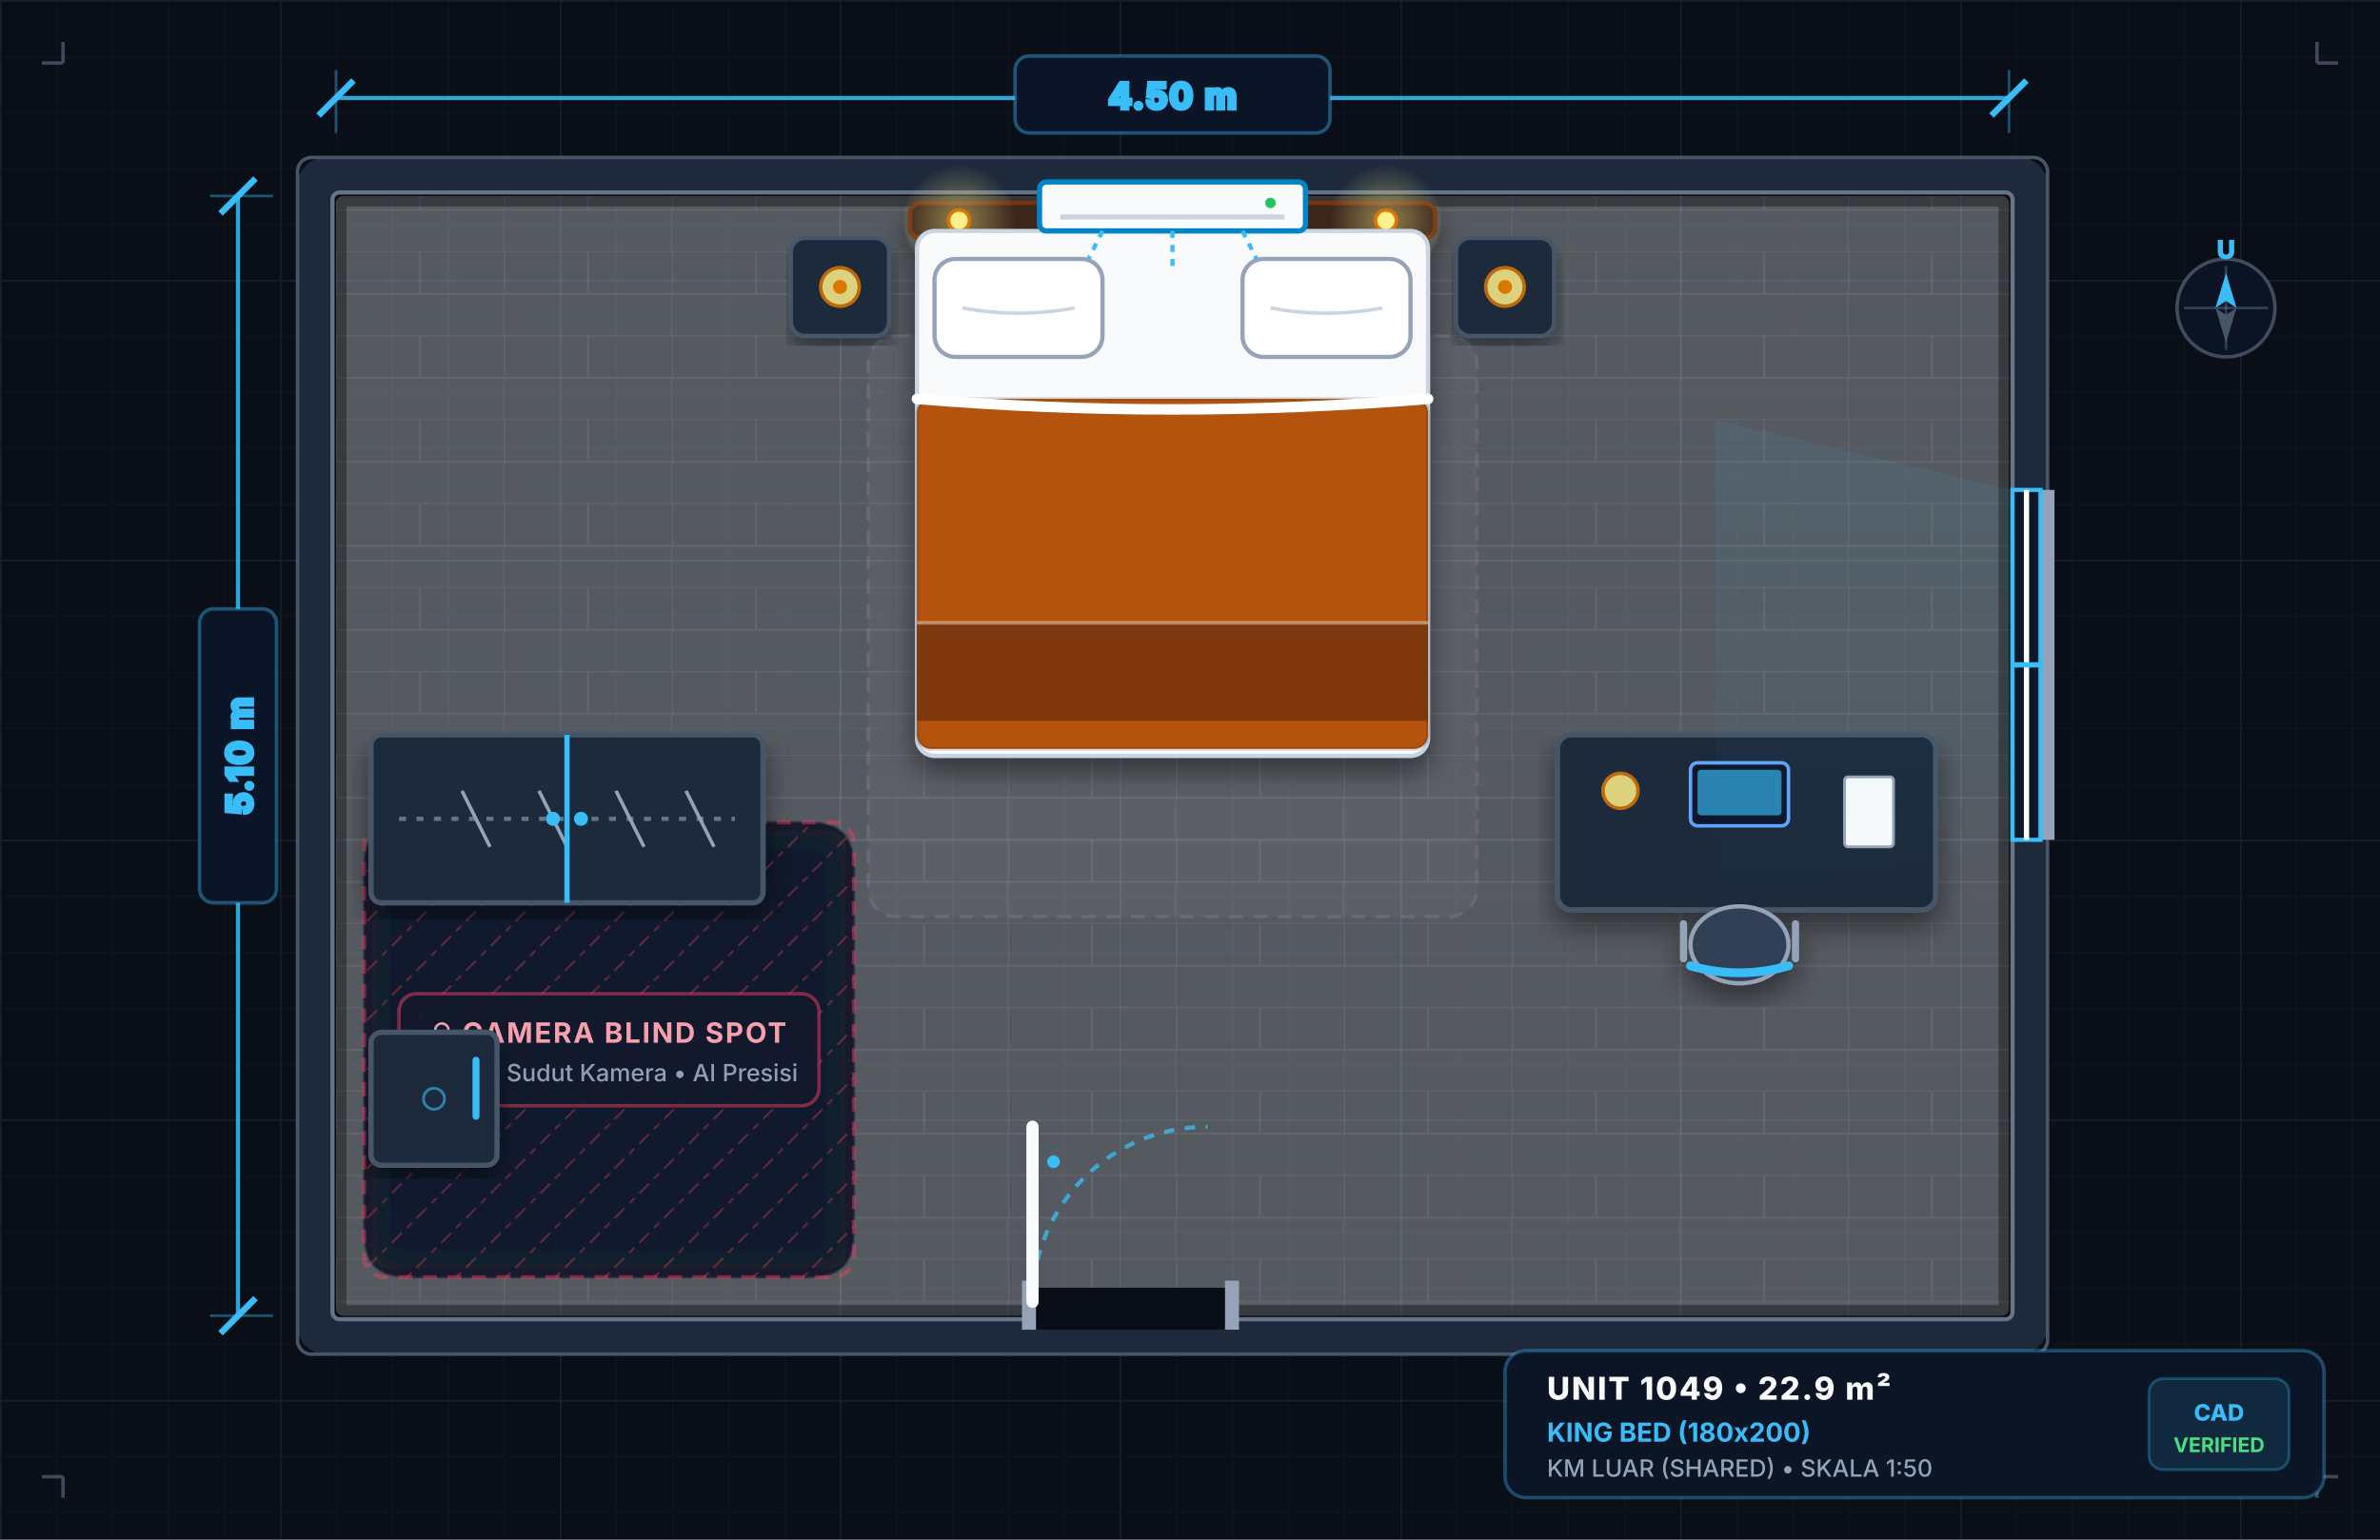
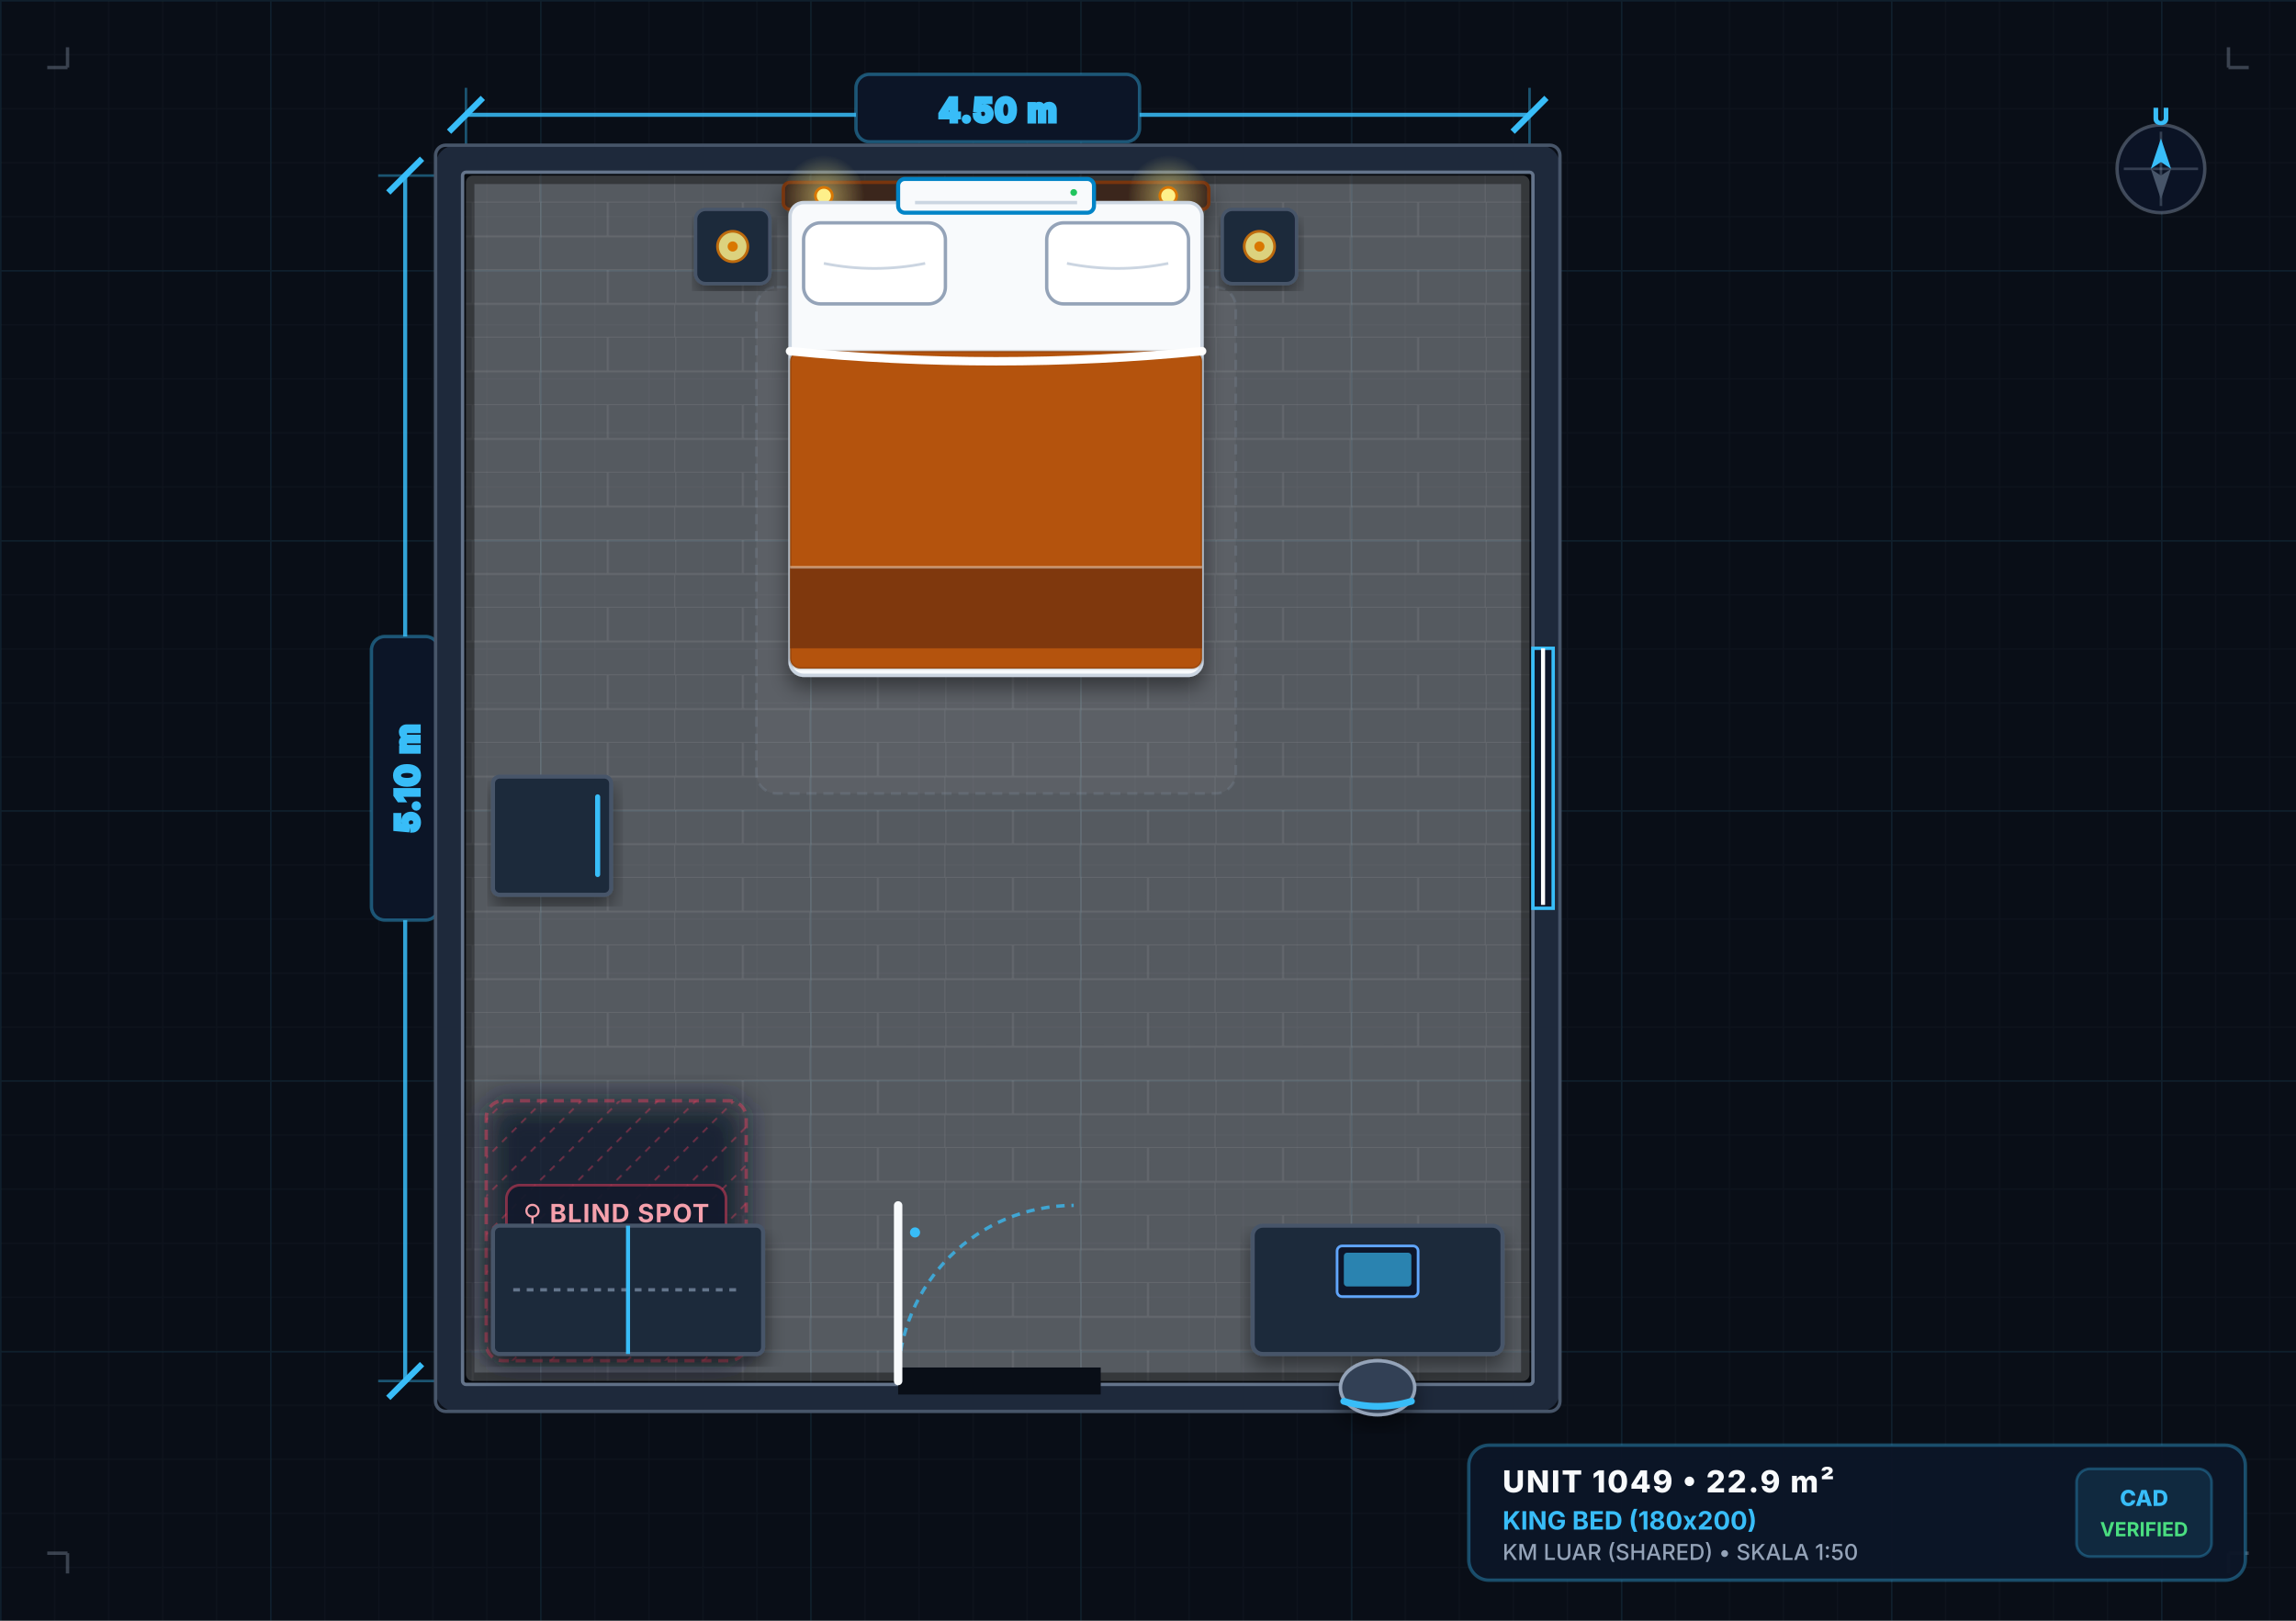
- <svg xmlns="http://www.w3.org/2000/svg" viewBox="0 0 680 440" width="100%" height="100%" style="background:#090e17; border-radius:14px; font-family:'Inter',system-ui,-apple-system,sans-serif;">
+ <svg xmlns="http://www.w3.org/2000/svg" viewBox="0 0 680 480" width="100%" height="100%" style="background:#090e17; border-radius:14px; font-family:'Inter',system-ui,-apple-system,sans-serif;">
  <defs>
    <pattern id="grid_cad_499" width="16" height="16" patternUnits="userSpaceOnUse">
      <path d="M 16 0 L 0 0 0 16" fill="none" stroke="rgba(148, 163, 184, 0.04)" stroke-width="0.75" />
    </pattern>
    <pattern id="grid_major_499" width="80" height="80" patternUnits="userSpaceOnUse">
-       <path d="M 80 0 L 0 0 0 80" fill="none" stroke="rgba(56, 189, 248, 0.08)" stroke-width="1" />
+       <path d="M 80 0 L 0 0 0 80" fill="none" stroke="rgba(56, 189, 248, 0.07)" stroke-width="1" />
    </pattern>
-     <pattern id="parquet_499" width="48" height="24" patternUnits="userSpaceOnUse">
-       <rect width="48" height="24" fill="#f8fafc" fill-opacity="0.32" />
-       <path d="M 0 12 L 48 12 M 24 0 L 24 12 M 0 24 L 48 24 M 48 12 L 48 24 M 0 0 L 0 12" fill="none" stroke="rgba(255, 255, 255, 0.07)" stroke-width="0.6" />
+     <pattern id="parquet_499" width="40" height="20" patternUnits="userSpaceOnUse">
+       <rect width="40" height="20" fill="#f8fafc" fill-opacity="0.32" />
+       <path d="M 0 10 L 40 10 M 20 0 L 20 10 M 0 20 L 40 20 M 40 10 L 40 20 M 0 0 L 0 10" fill="none" stroke="rgba(255, 255, 255, 0.08)" stroke-width="0.6" />
    </pattern>
-     <pattern id="bm_tile_499" width="14" height="14" patternUnits="userSpaceOnUse">
-       <rect width="14" height="14" fill="#0f2338" />
-       <path d="M 14 0 L 0 0 0 14" fill="none" stroke="rgba(56, 189, 248, 0.22)" stroke-width="0.6" />
+     <pattern id="bm_tile_499" width="12" height="12" patternUnits="userSpaceOnUse">
+       <rect width="12" height="12" fill="#0f2338" />
+       <path d="M 12 0 L 0 0 0 12" fill="none" stroke="rgba(56, 189, 248, 0.22)" stroke-width="0.6" />
    </pattern>
    <filter id="frost_blur_499" x="-10%" y="-10%" width="120%" height="120%">
-       <feGaussianBlur stdDeviation="5" result="blur" />
-       <feColorMatrix type="matrix" values="1 0 0 0 0  0 1 0 0 0  0 0 1 0 0  0 0 0 18 -7" />
+       <feGaussianBlur stdDeviation="4.5" result="blur" />
    </filter>
-     <pattern id="blind_hatch_499" width="10" height="10" patternTransform="rotate(45 0 0)" patternUnits="userSpaceOnUse">
-       <line x1="0" y1="0" x2="0" y2="10" stroke="rgba(244, 63, 94, 0.35)" stroke-width="1.2" stroke-dasharray="2 2" />
+     <pattern id="blind_hatch_499" width="8" height="8" patternTransform="rotate(45 0 0)" patternUnits="userSpaceOnUse">
+       <line x1="0" y1="0" x2="0" y2="8" stroke="rgba(244, 63, 94, 0.35)" stroke-width="1.2" stroke-dasharray="2 2" />
    </pattern>
-     <linearGradient id="win_light_499" x1="0%" y1="0%" x2="0%" y2="100%">
-       <stop offset="0%" stop-color="#38bdf8" stop-opacity="0.18" />
-       <stop offset="100%" stop-color="#38bdf8" stop-opacity="0.0" />
-     </linearGradient>
    <radialGradient id="lamp_glow_499">
-       <stop offset="0%" stop-color="#fef08a" stop-opacity="0.45" />
+       <stop offset="0%" stop-color="#fef08a" stop-opacity="0.5" />
      <stop offset="100%" stop-color="#fef08a" stop-opacity="0" />
    </radialGradient>
    <filter id="drop_shadow_499" x="-5%" y="-5%" width="115%" height="115%">
-       <feDropShadow dx="0" dy="4" stdDeviation="4" flood-color="#000000" flood-opacity="0.45" />
+       <feDropShadow dx="0" dy="3" stdDeviation="3" flood-color="#000000" flood-opacity="0.45" />
    </filter>
  </defs>
-   <rect width="680" height="440" fill="#090e17" />
-   <rect width="680" height="440" fill="url(#grid_cad_499)" />
-   <rect width="680" height="440" fill="url(#grid_major_499)" />
-   <g stroke="rgba(148, 163, 184, 0.4)" stroke-width="1">
-     <path d="M 12 18 L 18 18 M 18 12 L 18 18" />
-     <path d="M 668 18 L 662 18 M 662 12 L 662 18" />
-     <path d="M 12 422 L 18 422 M 18 428 L 18 422" />
-     <path d="M 668 422 L 662 422 M 662 428 L 662 422" />
+   <rect width="680" height="480" fill="#090e17" />
+   <rect width="680" height="480" fill="url(#grid_cad_499)" />
+   <rect width="680" height="480" fill="url(#grid_major_499)" />
+   <g stroke="rgba(148, 163, 184, 0.35)" stroke-width="1">
+     <path d="M 14 20 L 20 20 M 20 14 L 20 20" />
+     <path d="M 666 20 L 660 20 M 660 14 L 660 20" />
+     <path d="M 14 460 L 20 460 M 20 466 L 20 460" />
+     <path d="M 666 460 L 660 460 M 660 466 L 660 460" />
  </g>
  <g stroke="#38bdf8" stroke-width="1.2">
-     <line x1="96" y1="28" x2="574" y2="28" opacity="0.85" />
-     <line x1="91" y1="33" x2="101" y2="23" stroke-width="1.8" />
-     <line x1="569" y1="33" x2="579" y2="23" stroke-width="1.8" />
-     <line x1="96" y1="38" x2="96" y2="20" opacity="0.4" stroke-width="0.75" />
-     <line x1="574" y1="38" x2="574" y2="20" opacity="0.4" stroke-width="0.75" />
-     <rect x="290" y="16" width="90" height="22" rx="4" fill="#0c1527" stroke="rgba(56, 189, 248, 0.4)" stroke-width="1" />
-     <text x="335" y="31" fill="#38bdf8" font-size="10" font-weight="700" text-anchor="middle" letter-spacing="0.5">
+     <line x1="138" y1="34" x2="453" y2="34" opacity="0.85" />
+     <line x1="133" y1="39" x2="143" y2="29" stroke-width="1.8" />
+     <line x1="448" y1="39" x2="458" y2="29" stroke-width="1.8" />
+     <line x1="138" y1="46" x2="138" y2="26" opacity="0.4" stroke-width="0.75" />
+     <line x1="453" y1="46" x2="453" y2="26" opacity="0.4" stroke-width="0.75" />
+     <rect x="253.5" y="22" width="84" height="20" rx="4" fill="#0c1527" stroke="rgba(56, 189, 248, 0.4)" stroke-width="1" />
+     <text x="295.5" y="36" fill="#38bdf8" font-size="9.5" font-weight="700" text-anchor="middle" letter-spacing="0.5">
      4.50 m
    </text>
  </g>
  <g stroke="#38bdf8" stroke-width="1.2">
-     <line x1="68" y1="56" x2="68" y2="376" opacity="0.85" />
-     <line x1="63" y1="61" x2="73" y2="51" stroke-width="1.8" />
-     <line x1="63" y1="381" x2="73" y2="371" stroke-width="1.8" />
-     <line x1="78" y1="56" x2="60" y2="56" opacity="0.4" stroke-width="0.75" />
-     <line x1="78" y1="376" x2="60" y2="376" opacity="0.4" stroke-width="0.75" />
-     <g transform="translate(68, 216)">
-       <rect x="-42" y="-11" width="84" height="22" rx="4" fill="#0c1527" stroke="rgba(56, 189, 248, 0.4)" stroke-width="1" transform="rotate(-90)" />
-       <text x="0" y="4" fill="#38bdf8" font-size="10" font-weight="700" text-anchor="middle" letter-spacing="0.5" transform="rotate(-90)">
+     <line x1="120" y1="52" x2="120" y2="409" opacity="0.85" />
+     <line x1="115" y1="57" x2="125" y2="47" stroke-width="1.8" />
+     <line x1="115" y1="414" x2="125" y2="404" stroke-width="1.8" />
+     <line x1="132" y1="52" x2="112" y2="52" opacity="0.4" stroke-width="0.75" />
+     <line x1="132" y1="409" x2="112" y2="409" opacity="0.4" stroke-width="0.75" />
+     <g transform="translate(120, 230.5)">
+       <rect x="-42" y="-10" width="84" height="20" rx="4" fill="#0c1527" stroke="rgba(56, 189, 248, 0.4)" stroke-width="1" transform="rotate(-90)" />
+       <text x="0" y="4" fill="#38bdf8" font-size="9.5" font-weight="700" text-anchor="middle" letter-spacing="0.5" transform="rotate(-90)">
        5.10 m
      </text>
    </g>
  </g>
-   <rect x="96" y="56" width="478" height="320" rx="2" fill="url(#parquet_499)" />
-   <rect x="96" y="56" width="478" height="320" fill="none" stroke="rgba(0, 0, 0, 0.35)" stroke-width="6" />
-   <rect x="90" y="50" width="490" height="332" fill="none" stroke="#1e293b" stroke-width="10" rx="3" />
-   <rect x="85" y="45" width="500" height="342" fill="none" stroke="#475569" stroke-width="1" rx="4" />
-   <rect x="95" y="55" width="480" height="322" fill="none" stroke="#64748b" stroke-width="1.2" rx="2" />
+   <rect x="138" y="52" width="315" height="357" rx="2" fill="url(#parquet_499)" />
+   <rect x="138" y="52" width="315" height="357" fill="none" stroke="rgba(0, 0, 0, 0.38)" stroke-width="5" />
+   <rect x="133" y="47" width="325" height="367" fill="none" stroke="#1e293b" stroke-width="8" rx="2" />
+   <rect x="129" y="43" width="333" height="375" fill="none" stroke="#475569" stroke-width="1" rx="3" />
+   <rect x="137" y="51" width="317" height="359" fill="none" stroke="#64748b" stroke-width="1" rx="1" />
  <g id="unsure_zone" opacity="0.95">
-     <rect x="104" y="235" width="140" height="130" rx="6" fill="rgba(15, 23, 42, 0.85)" filter="url(#frost_blur_499)" />
-     <rect x="104" y="235" width="140" height="130" rx="6" fill="url(#blind_hatch_499)" stroke="rgba(244, 63, 94, 0.45)" stroke-width="1.2" stroke-dasharray="4 3" />
-     <rect x="114" y="284" width="120" height="32" rx="5" fill="rgba(15, 23, 42, 0.94)" stroke="rgba(244, 63, 94, 0.5)" stroke-width="1" />
-     <text x="174.0" y="298" fill="#fda4af" font-size="8" font-weight="700" text-anchor="middle" letter-spacing="0.5">
-       ⚲ CAMERA BLIND SPOT
+     <rect x="144" y="326" width="77" height="77" rx="5" fill="rgba(15, 23, 42, 0.85)" filter="url(#frost_blur_499)" />
+     <rect x="144" y="326" width="77" height="77" rx="5" fill="url(#blind_hatch_499)" stroke="rgba(244, 63, 94, 0.45)" stroke-width="1" stroke-dasharray="3 2" />
+     <rect x="150" y="351" width="65" height="26" rx="4" fill="rgba(15, 23, 42, 0.94)" stroke="rgba(244, 63, 94, 0.5)" stroke-width="0.8" />
+     <text x="182.5" y="362" fill="#fda4af" font-size="7.5" font-weight="700" text-anchor="middle" letter-spacing="0.3">
+       ⚲ BLIND SPOT
    </text>
-     <text x="174.0" y="309" fill="#94a3b8" font-size="6.8" font-weight="500" text-anchor="middle">
-       Di Luar Sudut Kamera • AI Presisi
+     <text x="182.5" y="371" fill="#94a3b8" font-size="6" font-weight="500" text-anchor="middle">
+       Sudut Terbatas Kamera
    </text>
  </g>
-   <rect x="248" y="96" width="174" height="166" rx="8" fill="rgba(255, 255, 255, 0.04)" stroke="rgba(148, 163, 184, 0.2)" stroke-width="1" stroke-dasharray="4 3" />
+   <rect x="224" y="85" width="142" height="150" rx="6" fill="rgba(255, 255, 255, 0.04)" stroke="rgba(148, 163, 184, 0.18)" stroke-width="0.8" stroke-dasharray="3 2" />
  <g id="bed_unit" filter="url(#drop_shadow_499)">
-     <rect x="260" y="58" width="150" height="10" rx="3" fill="#3b271d" stroke="#78350f" stroke-width="1.2" />
-     <circle cx="274" cy="63" r="16" fill="url(#lamp_glow_499)" />
-     <circle cx="396" cy="63" r="16" fill="url(#lamp_glow_499)" />
-     <circle cx="274" cy="63" r="3" fill="#fef08a" stroke="#d97706" stroke-width="1" />
-     <circle cx="396" cy="63" r="3" fill="#fef08a" stroke="#d97706" stroke-width="1" />
-     <rect x="262" y="66" width="146" height="150" rx="5" fill="#f8fafc" stroke="#cbd5e1" stroke-width="1.2" />
-     <rect x="262" y="114" width="146" height="100" rx="4" fill="#b45309" stroke="rgba(0,0,0,0.15)" stroke-width="1" />
-     <path d="M 262 114 Q 335.0 120 408 114" fill="none" stroke="#ffffff" stroke-width="3" stroke-linecap="round" />
-     <rect x="262" y="178" width="146" height="28" fill="#78350f" opacity="0.88" />
-     <line x1="262" y1="178" x2="408" y2="178" stroke="rgba(255,255,255,0.4)" stroke-width="1" />
-     <rect x="267" y="74" width="48" height="28" rx="6" fill="#ffffff" stroke="#94a3b8" stroke-width="1.2" />
-     <path d="M 275 88 Q 291.0 91 307 88" fill="none" stroke="#cbd5e1" stroke-width="1" />
-     <rect x="355" y="74" width="48" height="28" rx="6" fill="#ffffff" stroke="#94a3b8" stroke-width="1.2" />
-     <path d="M 363 88 Q 379.0 91 395 88" fill="none" stroke="#cbd5e1" stroke-width="1" />
+     <rect x="232" y="54" width="126" height="8" rx="2" fill="#3b271d" stroke="#78350f" stroke-width="1" />
+     <circle cx="244" cy="58" r="12" fill="url(#lamp_glow_499)" />
+     <circle cx="346" cy="58" r="12" fill="url(#lamp_glow_499)" />
+     <circle cx="244" cy="58" r="2.5" fill="#fef08a" stroke="#d97706" stroke-width="0.8" />
+     <circle cx="346" cy="58" r="2.5" fill="#fef08a" stroke="#d97706" stroke-width="0.8" />
+     <rect x="234" y="60" width="122" height="140" rx="4" fill="#f8fafc" stroke="#cbd5e1" stroke-width="1" />
+     <rect x="234" y="104" width="122" height="94" rx="3" fill="#b45309" stroke="rgba(0,0,0,0.15)" stroke-width="0.8" />
+     <path d="M 234 104 Q 295.0 110 356 104" fill="none" stroke="#ffffff" stroke-width="2.5" stroke-linecap="round" />
+     <rect x="234" y="168" width="122" height="24" fill="#78350f" opacity="0.88" />
+     <line x1="234" y1="168" x2="356" y2="168" stroke="rgba(255,255,255,0.4)" stroke-width="0.8" />
+     <rect x="238" y="66" width="42" height="24" rx="5" fill="#ffffff" stroke="#94a3b8" stroke-width="1" />
+     <path d="M 244 78 Q 259.0 81 274 78" fill="none" stroke="#cbd5e1" stroke-width="0.8" />
+     <rect x="310" y="66" width="42" height="24" rx="5" fill="#ffffff" stroke="#94a3b8" stroke-width="1" />
+     <path d="M 316 78 Q 331.0 81 346 78" fill="none" stroke="#cbd5e1" stroke-width="0.8" />
  </g>
  <g filter="url(#drop_shadow_499)">
-     <rect x="226" y="68" width="28" height="28" rx="4" fill="#1e293b" stroke="#475569" stroke-width="1.2" />
-     <circle cx="240" cy="82" r="5.5" fill="#fef08a" stroke="#d97706" stroke-width="1" opacity="0.85" />
-     <circle cx="240" cy="82" r="2" fill="#d97706" />
+     <rect x="206" y="62" width="22" height="22" rx="3" fill="#1e293b" stroke="#475569" stroke-width="1" />
+     <circle cx="217" cy="73" r="4.5" fill="#fef08a" stroke="#d97706" stroke-width="0.8" opacity="0.85" />
+     <circle cx="217" cy="73" r="1.5" fill="#d97706" />
  </g>
  <g filter="url(#drop_shadow_499)">
-     <rect x="416" y="68" width="28" height="28" rx="4" fill="#1e293b" stroke="#475569" stroke-width="1.2" />
-     <circle cx="430" cy="82" r="5.5" fill="#fef08a" stroke="#d97706" stroke-width="1" opacity="0.85" />
-     <circle cx="430" cy="82" r="2" fill="#d97706" />
+     <rect x="362" y="62" width="22" height="22" rx="3" fill="#1e293b" stroke="#475569" stroke-width="1" />
+     <circle cx="373" cy="73" r="4.5" fill="#fef08a" stroke="#d97706" stroke-width="0.8" opacity="0.85" />
+     <circle cx="373" cy="73" r="1.5" fill="#d97706" />
  </g>
  <g id="wardrobe" filter="url(#drop_shadow_499)">
-     <rect x="106" y="210" width="112" height="48" rx="3" fill="#1e293b" stroke="#475569" stroke-width="1.5" />
-     <line x1="114" y1="234" x2="210" y2="234" stroke="#64748b" stroke-width="1.2" stroke-dasharray="2 3" />
-     <line x1="132" y1="226" x2="140" y2="242" stroke="#94a3b8" stroke-width="1" />
-     <line x1="154" y1="226" x2="162" y2="242" stroke="#94a3b8" stroke-width="1" />
-     <line x1="176" y1="226" x2="184" y2="242" stroke="#94a3b8" stroke-width="1" />
-     <line x1="196" y1="226" x2="204" y2="242" stroke="#94a3b8" stroke-width="1" />
-     <line x1="162" y1="210" x2="162" y2="258" stroke="#38bdf8" stroke-width="1.5" />
-     <circle cx="158" cy="234" r="2" fill="#38bdf8" />
-     <circle cx="166" cy="234" r="2" fill="#38bdf8" />
+     <rect x="146" y="363" width="80" height="38" rx="2" fill="#1e293b" stroke="#475569" stroke-width="1.2" />
+     <line x1="152" y1="382.0" x2="220" y2="382.0" stroke="#64748b" stroke-width="1" stroke-dasharray="2 2" />
+     <line x1="186.0" y1="363" x2="186.0" y2="401" stroke="#38bdf8" stroke-width="1.2" />
  </g>
  <g id="desk_setup" filter="url(#drop_shadow_499)">
-     <rect x="445" y="210" width="108" height="50" rx="4" fill="#1e293b" stroke="#475569" stroke-width="1.5" />
-     <rect x="483" y="218" width="28" height="18" rx="2" fill="#0f172a" stroke="#60a5fa" stroke-width="1" />
-     <rect x="485" y="220" width="24" height="13" rx="1" fill="#38bdf8" opacity="0.65" />
-     <circle cx="463" cy="226" r="5" fill="#fef08a" stroke="#d97706" stroke-width="1" opacity="0.85" />
-     <rect x="527" y="222" width="14" height="20" rx="1" fill="#f8fafc" stroke="#94a3b8" stroke-width="0.8" />
-     <ellipse cx="497" cy="270" rx="14" ry="11" fill="#334155" stroke="#94a3b8" stroke-width="1.2" />
-     <path d="M 483 276 Q 497 280 511 276" fill="none" stroke="#38bdf8" stroke-width="2.5" stroke-linecap="round" />
-     <line x1="481" y1="264" x2="481" y2="274" stroke="#94a3b8" stroke-width="2" stroke-linecap="round" />
-     <line x1="513" y1="264" x2="513" y2="274" stroke="#94a3b8" stroke-width="2" stroke-linecap="round" />
+     <rect x="371" y="363" width="74" height="38" rx="3" fill="#1e293b" stroke="#475569" stroke-width="1.2" />
+     <rect x="396.0" y="369" width="24" height="15" rx="1.5" fill="#0f172a" stroke="#60a5fa" stroke-width="0.8" />
+     <rect x="398.0" y="371" width="20" height="10" rx="1" fill="#38bdf8" opacity="0.65" />
+     <ellipse cx="408.0" cy="411" rx="11" ry="8" fill="#334155" stroke="#94a3b8" stroke-width="1" />
+     <path d="M 398.0 415 Q 408.0 418 418.0 415" fill="none" stroke="#38bdf8" stroke-width="2" stroke-linecap="round" />
  </g>
  <g id="ac_unit">
-     <rect x="297" y="52" width="76" height="14" rx="2" fill="#f8fafc" stroke="#0284c7" stroke-width="1.5" />
-     <line x1="303" y1="62" x2="367" y2="62" stroke="#cbd5e1" stroke-width="1.5" />
-     <line x1="315" y1="66" x2="311" y2="74" stroke="#38bdf8" stroke-width="1.2" stroke-dasharray="2 2" />
-     <line x1="335" y1="66" x2="335" y2="76" stroke="#38bdf8" stroke-width="1.2" stroke-dasharray="2 2" />
-     <line x1="355" y1="66" x2="359" y2="74" stroke="#38bdf8" stroke-width="1.2" stroke-dasharray="2 2" />
-     <circle cx="363" cy="58" r="1.5" fill="#22c55e" />
+     <rect x="266" y="53" width="58" height="10" rx="2" fill="#f8fafc" stroke="#0284c7" stroke-width="1.2" />
+     <line x1="271" y1="60" x2="319" y2="60" stroke="#cbd5e1" stroke-width="1" />
+     <circle cx="318" cy="57" r="1" fill="#22c55e" />
  </g>
  <g id="fridge" filter="url(#drop_shadow_499)">
-     <rect x="106" y="295" width="36" height="38" rx="3" fill="#1e293b" stroke="#475569" stroke-width="1.5" />
-     <line x1="136" y1="303" x2="136" y2="319" stroke="#38bdf8" stroke-width="2" stroke-linecap="round" />
-     <circle cx="124" cy="314" r="3" fill="none" stroke="#38bdf8" stroke-width="0.8" opacity="0.6" />
+     <rect x="146" y="230" width="35" height="35" rx="2" fill="#1e293b" stroke="#475569" stroke-width="1.2" />
+     <line x1="177" y1="236" x2="177" y2="259" stroke="#38bdf8" stroke-width="1.5" stroke-linecap="round" />
  </g>
  <g id="window_right">
-     <polygon points="575,140 490,120 490,260 575,240" fill="url(#win_light_499)" opacity="0.45" />
-     <rect x="583" y="140" width="4" height="100" fill="#94a3b8" />
-     <rect x="575" y="140" width="8" height="100" fill="#0f172a" stroke="#38bdf8" stroke-width="1.2" />
-     <line x1="579" y1="140" x2="579" y2="240" stroke="#ffffff" stroke-width="1.5" />
-     <line x1="575" y1="190" x2="583" y2="190" stroke="#38bdf8" stroke-width="1.5" />
+     <rect x="454" y="192" width="6" height="77" fill="#0f172a" stroke="#38bdf8" stroke-width="1" />
+     <line x1="457" y1="192" x2="457" y2="268" stroke="#ffffff" stroke-width="1.2" />
  </g>
  <g id="main_door">
-     <rect x="295" y="368" width="56" height="12" fill="#090e17" />
-     <rect x="292" y="366" width="4" height="14" fill="#94a3b8" />
-     <rect x="350" y="366" width="4" height="14" fill="#94a3b8" />
-     <path d="M 295 372 A 50 50 0 0 1 345 322" fill="none" stroke="#38bdf8" stroke-width="1.2" stroke-dasharray="3 3" opacity="0.75" />
-     <line x1="295" y1="372" x2="295" y2="322" stroke="#f8fafc" stroke-width="3.5" stroke-linecap="round" />
-     <circle cx="301" cy="332" r="1.8" fill="#38bdf8" />
+     <rect x="266" y="405" width="60" height="8" fill="#090e17" />
+     <path d="M 266 409 A 52 52 0 0 1 318 357" fill="none" stroke="#38bdf8" stroke-width="1" stroke-dasharray="2.5 2" opacity="0.75" />
+     <line x1="266" y1="409" x2="266" y2="357" stroke="#f8fafc" stroke-width="2.5" stroke-linecap="round" />
+     <circle cx="271" cy="365" r="1.5" fill="#38bdf8" />
  </g>
-   <g id="title_block" transform="translate(430, 386)">
-     <rect x="0" y="0" width="234" height="42" rx="6" fill="rgba(12, 21, 39, 0.96)" stroke="rgba(56, 189, 248, 0.35)" stroke-width="1" />
-     <text x="12" y="14" fill="#f8fafc" font-size="9" font-weight="800" letter-spacing="0.5">
+   <g id="title_block" transform="translate(435, 428)">
+     <rect x="0" y="0" width="230" height="40" rx="6" fill="rgba(12, 21, 39, 0.96)" stroke="rgba(56, 189, 248, 0.35)" stroke-width="1" />
+     <text x="10" y="14" fill="#f8fafc" font-size="9" font-weight="800" letter-spacing="0.5">
      UNIT 1049 • 22.9 m²
    </text>
-     <text x="12" y="26" fill="#38bdf8" font-size="7.5" font-weight="700">
+     <text x="10" y="25" fill="#38bdf8" font-size="7.5" font-weight="700">
      KING BED (180x200)
    </text>
-     <text x="12" y="36" fill="#94a3b8" font-size="6.8" font-weight="500">
+     <text x="10" y="34" fill="#94a3b8" font-size="6.5" font-weight="500">
      KM LUAR (SHARED) • SKALA 1:50
    </text>
-     <rect x="184" y="8" width="40" height="26" rx="4" fill="rgba(56, 189, 248, 0.12)" stroke="rgba(56, 189, 248, 0.3)" stroke-width="0.8" />
-     <text x="204" y="20" fill="#38bdf8" font-size="6.5" font-weight="800" text-anchor="middle">CAD</text>
-     <text x="204" y="29" fill="#4ade80" font-size="5.8" font-weight="700" text-anchor="middle">VERIFIED</text>
+     <rect x="180" y="7" width="40" height="26" rx="4" fill="rgba(56, 189, 248, 0.12)" stroke="rgba(56, 189, 248, 0.3)" stroke-width="0.8" />
+     <text x="200" y="18" fill="#38bdf8" font-size="6.5" font-weight="800" text-anchor="middle">CAD</text>
+     <text x="200" y="27" fill="#4ade80" font-size="5.8" font-weight="700" text-anchor="middle">VERIFIED</text>
  </g>
-   <g id="north_compass" transform="translate(620, 72)">
-     <circle cx="16" cy="16" r="14" fill="rgba(12, 21, 39, 0.9)" stroke="rgba(148, 163, 184, 0.4)" stroke-width="1" />
-     <line x1="16" y1="4" x2="16" y2="28" stroke="rgba(148, 163, 184, 0.3)" stroke-width="0.75" />
-     <line x1="4" y1="16" x2="28" y2="16" stroke="rgba(148, 163, 184, 0.3)" stroke-width="0.75" />
-     <polygon points="16,6 19,16 16,14 13,16" fill="#38bdf8" />
-     <polygon points="16,26 19,16 16,18 13,16" fill="#475569" />
-     <text x="16" y="2" fill="#38bdf8" font-size="7.5" font-weight="900" text-anchor="middle">U</text>
+   <g id="north_compass" transform="translate(625, 35)">
+     <circle cx="15" cy="15" r="13" fill="rgba(12, 21, 39, 0.9)" stroke="rgba(148, 163, 184, 0.4)" stroke-width="1" />
+     <line x1="15" y1="4" x2="15" y2="26" stroke="rgba(148, 163, 184, 0.3)" stroke-width="0.75" />
+     <line x1="4" y1="15" x2="26" y2="15" stroke="rgba(148, 163, 184, 0.3)" stroke-width="0.75" />
+     <polygon points="15,6 18,15 15,13 12,15" fill="#38bdf8" />
+     <polygon points="15,24 18,15 15,17 12,15" fill="#475569" />
+     <text x="15" y="2" fill="#38bdf8" font-size="7" font-weight="900" text-anchor="middle">U</text>
  </g>
</svg>
